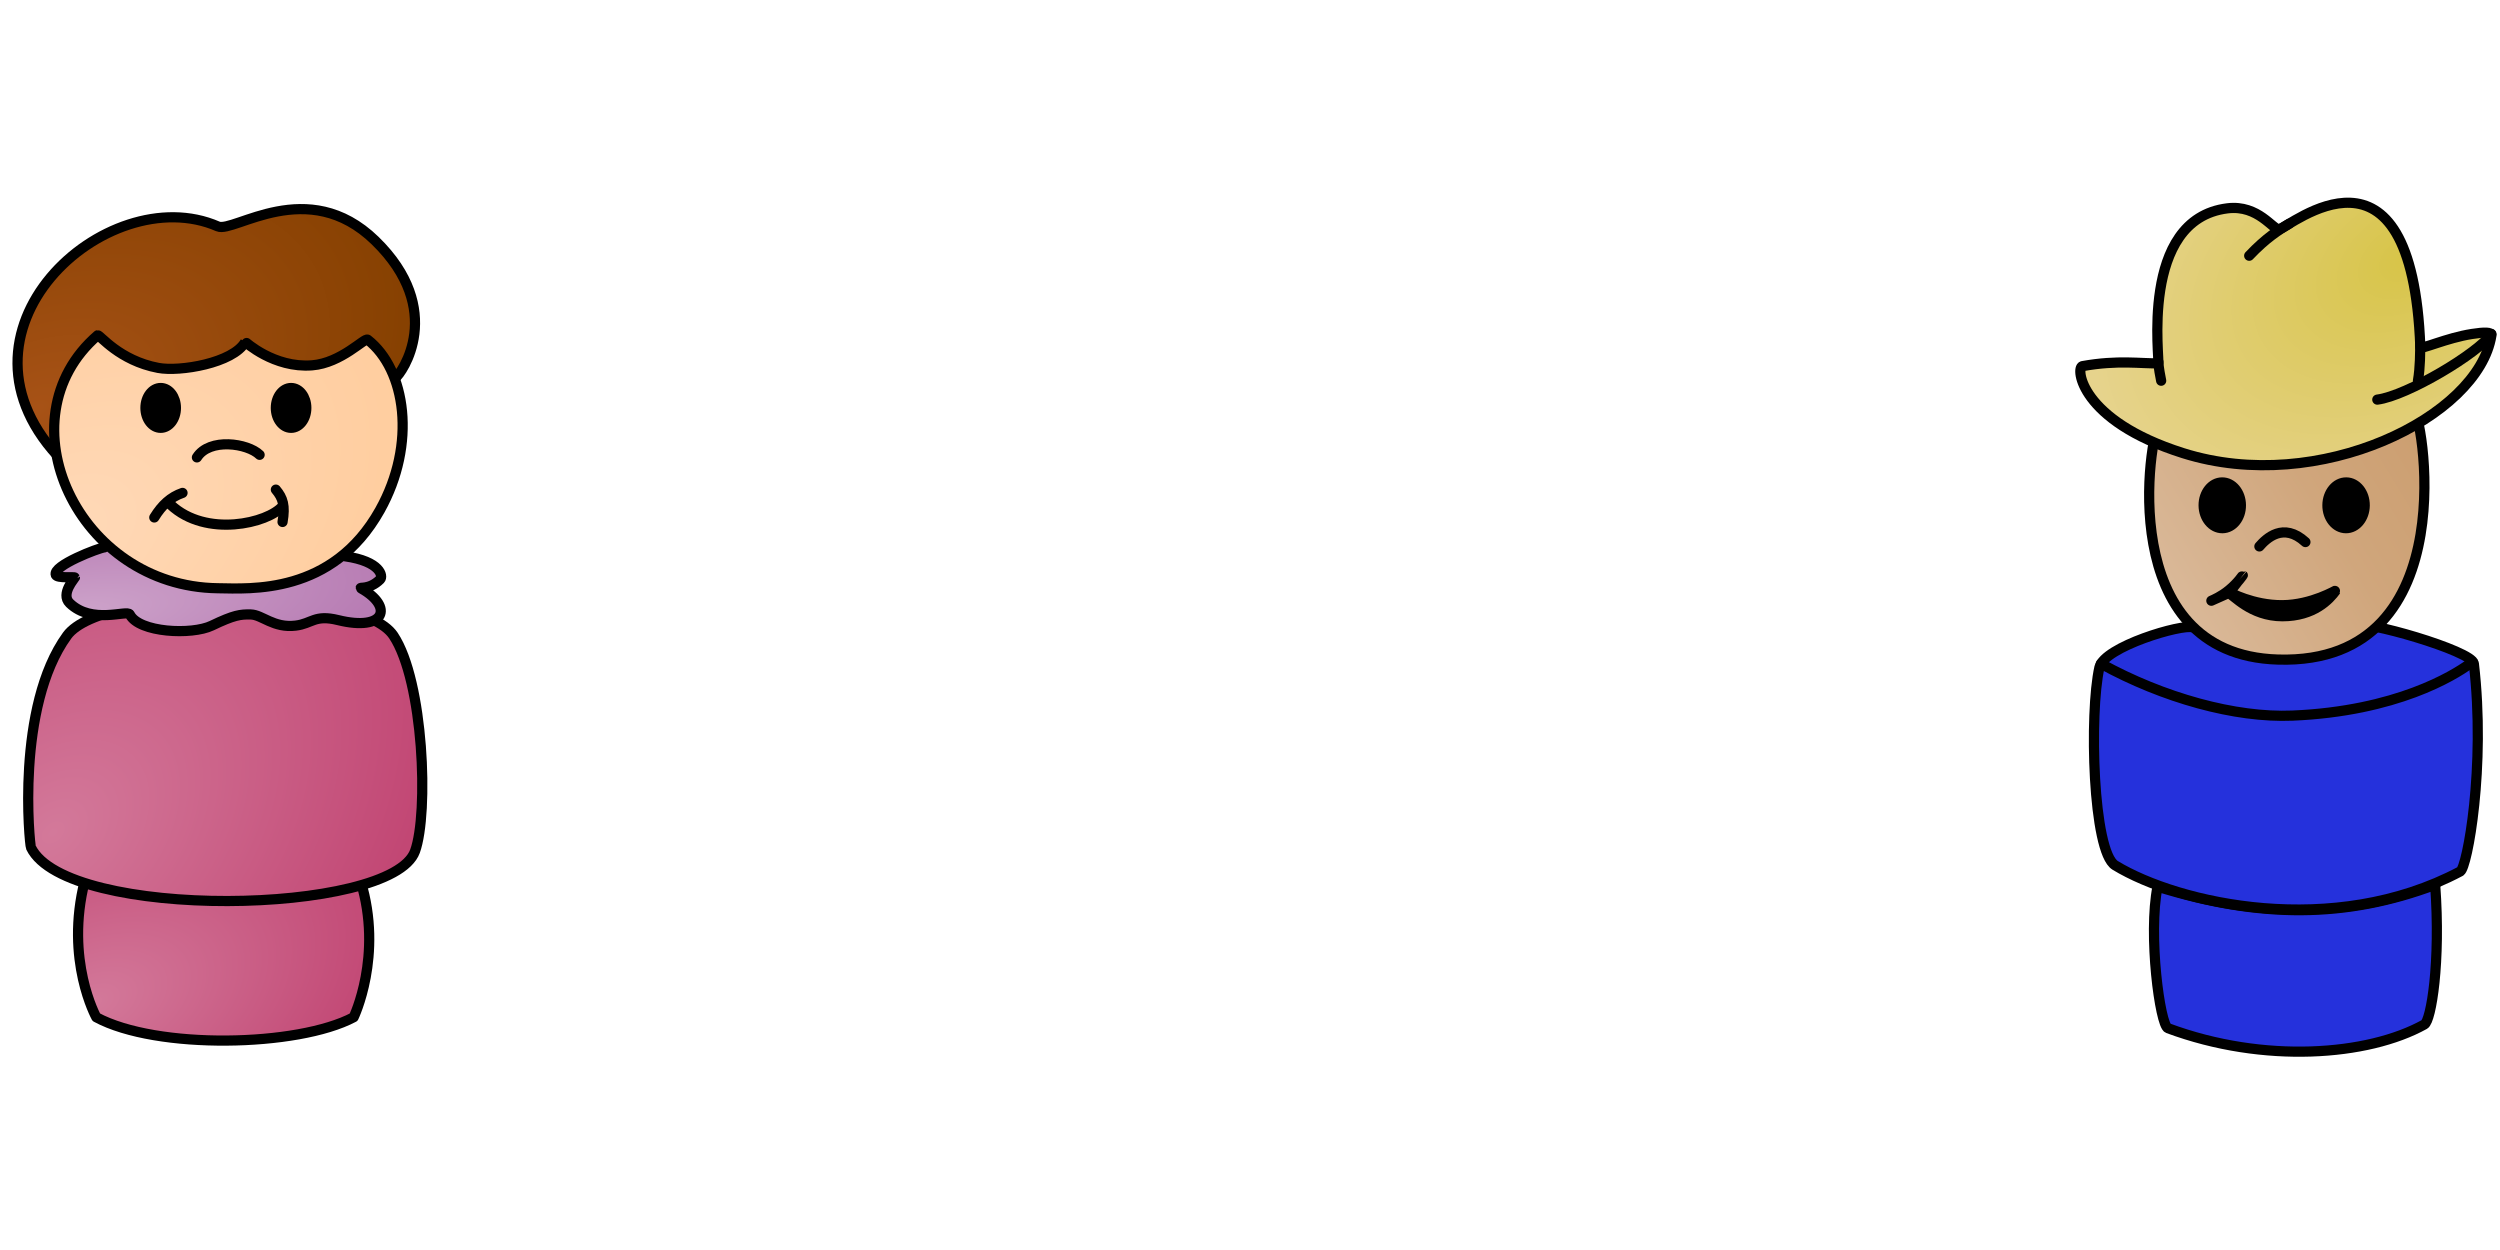
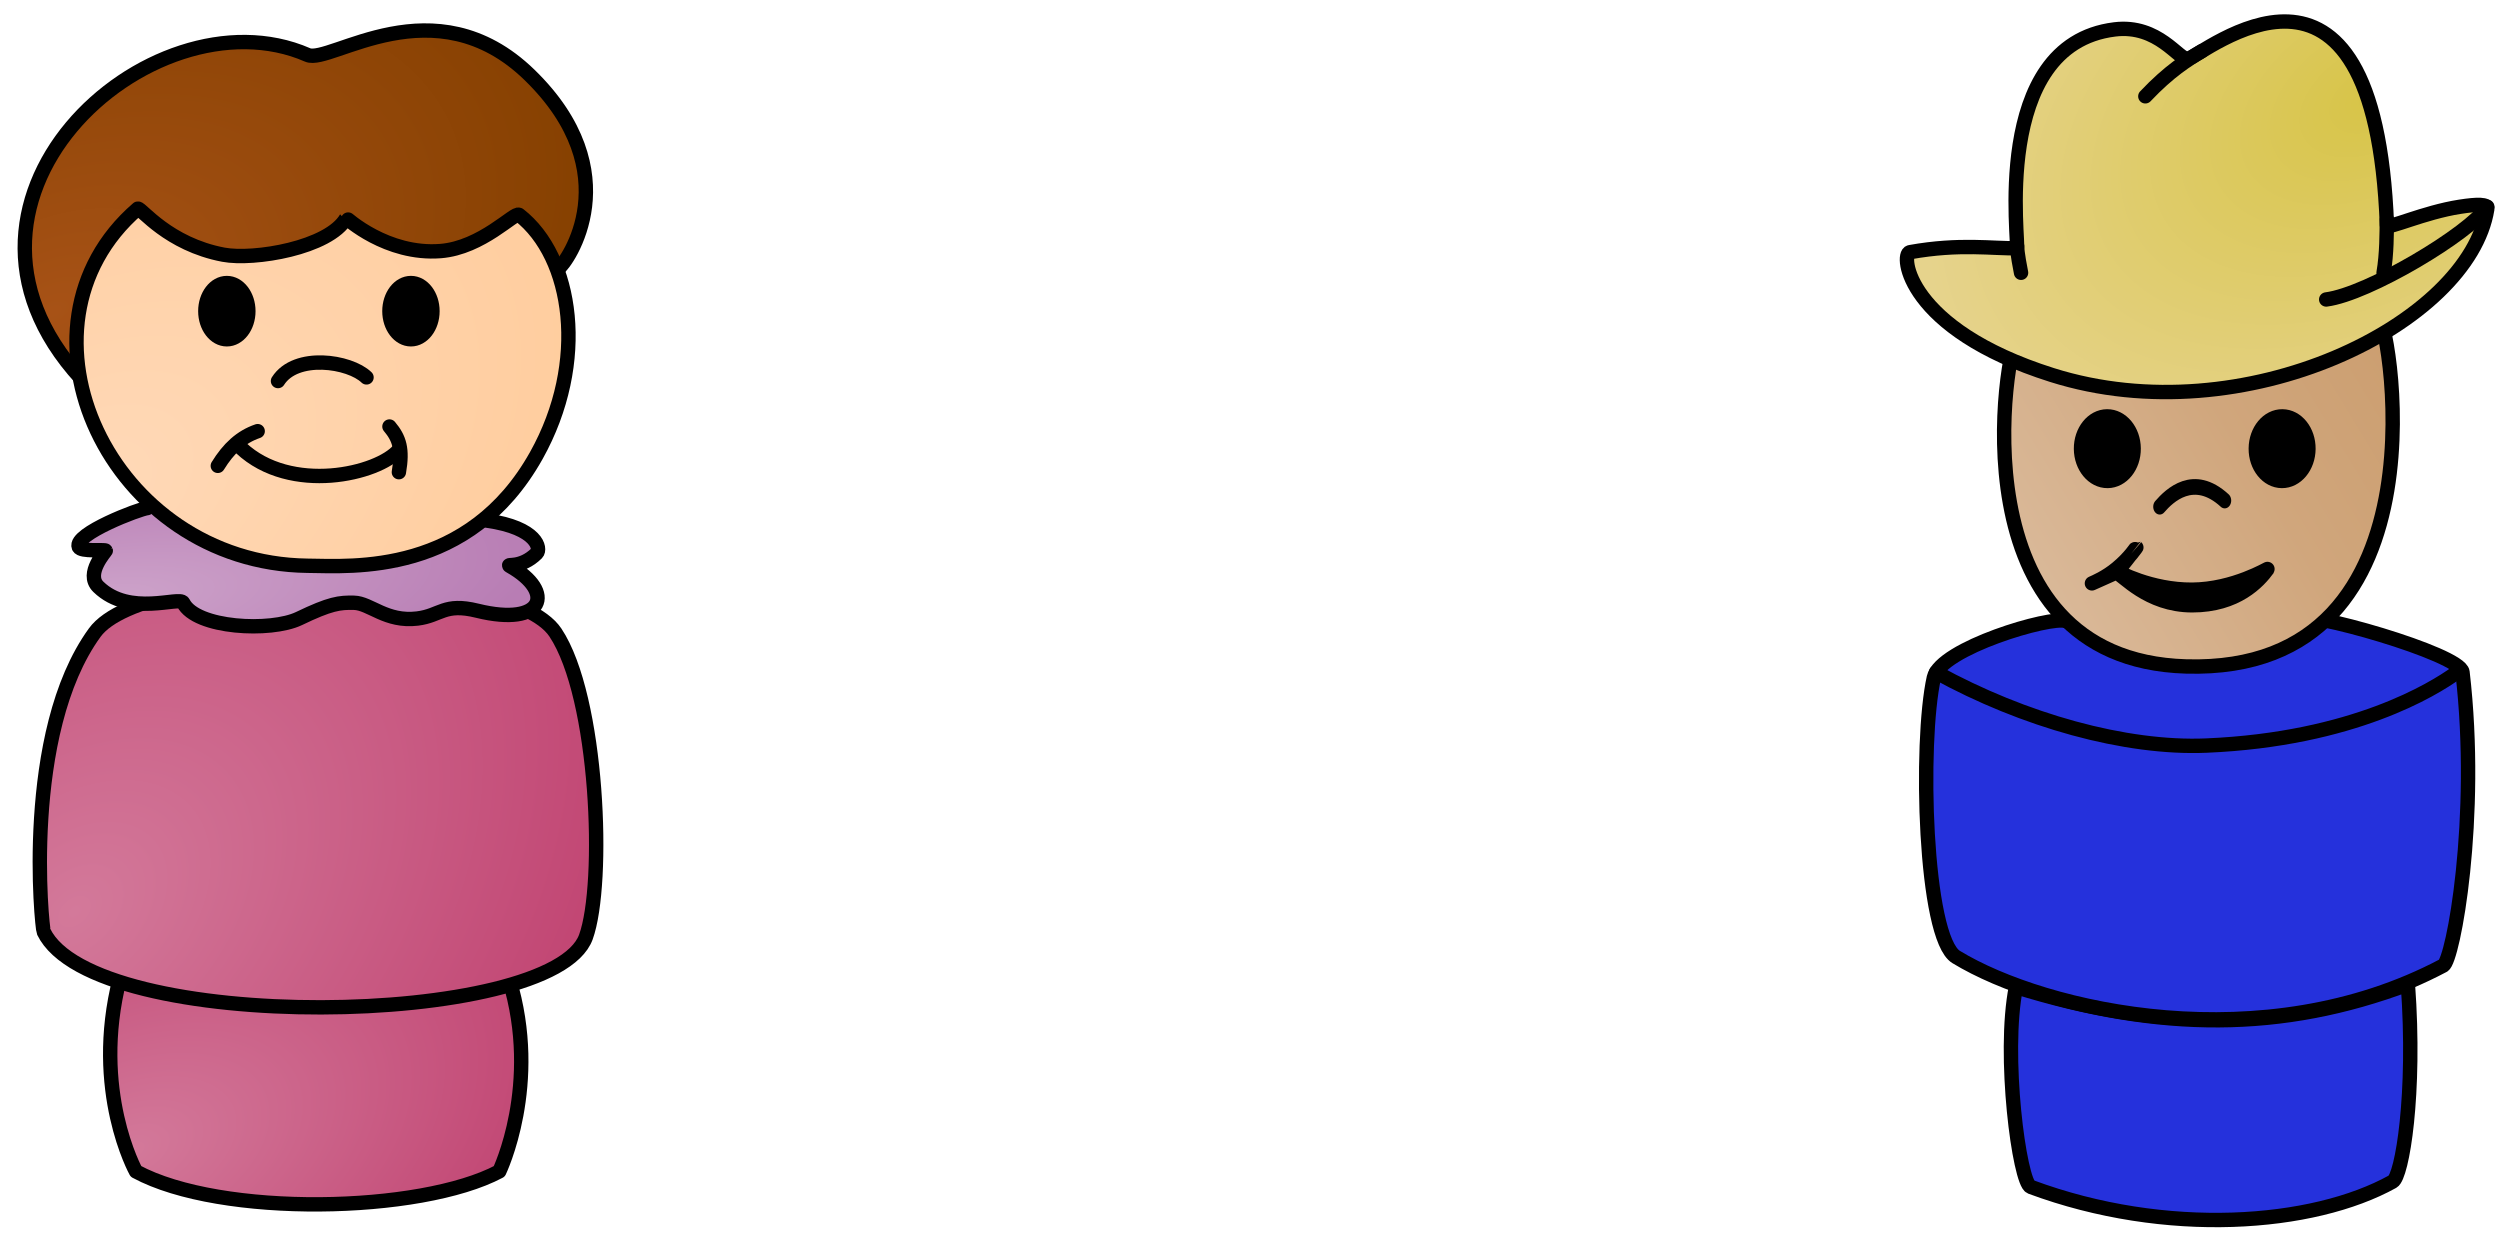
- <svg xmlns="http://www.w3.org/2000/svg" width="100%" height="100%" viewBox="0 0 2400 1200" version="1.1" xml:space="preserve" style="fill-rule:evenodd;clip-rule:evenodd;stroke-linecap:round;stroke-linejoin:round;stroke-miterlimit:1.414;">
-   <g id="Layer1">
-     <g id="Layer11">
-       <path id="Lower Body" d="M346.233,845.943c-90.507,-22.741 -169.441,-23.701 -264.809,-0.401c-19.443,76.248 11.033,131.03 11.033,131.03c57.794,31.219 193.392,28.484 247.057,-0.022c0,0 28.553,-59.099 6.719,-130.607Z" style="fill:url(#_Radial1);stroke-width:9.78px;stroke:#000;" />
-       <path id="Upper Body" d="M377.676,610.132c-32.719,-49.061 -278.685,-47.582 -313.24,0.01c-49.674,68.413 -35.927,200.936 -34.716,203.435c34.128,70.477 346.206,65.453 368.683,3.595c13.232,-36.415 8.487,-163.235 -20.727,-207.04Z" style="fill:url(#_Radial2);stroke-width:9.78px;stroke:#000;" />
-       <path id="Collar" d="M100.162,525.517c-5.06,0.403 -50.149,17.516 -46.59,26.414c1.385,3.464 17.874,1.578 18.35,2.513c0.145,0.286 -14.22,15.677 -5.032,24.592c21.406,20.771 55.34,6.054 57.719,10.841c8.702,17.513 59.543,19.96 78.74,10.721c21.286,-10.244 27.515,-10.943 37.411,-10.721c10.97,0.246 21.848,13.312 43.055,10.721c15.916,-1.944 18.148,-10.883 40.771,-5.3c45.327,11.185 53.458,-12.736 22.233,-30.338c-3.331,-1.878 7.345,2.045 18.195,-8.784c2.753,-2.747 0.837,-17.208 -33.826,-22.147" style="fill:url(#_Radial3);stroke-width:9.78px;stroke:#000;" />
-       <path id="Hair" d="M60.841,443.412c-123.697,-124.234 41.726,-272.68 148.368,-226.038c15.077,6.594 86.233,-49.314 150.887,13.584c68.39,66.533 25.619,127.764 19.411,131.821" style="fill:url(#_Radial4);stroke-width:9.78px;stroke:#000;" />
-       <path id="Face" d="M93.743,321.869c-93.421,80.653 -19.095,241.225 115.344,242.844c30.704,0.37 109.944,6.613 155.613,-74.961c35.603,-63.595 24.893,-135.095 -11.766,-163.662c-2.825,-2.201 -25.22,22.439 -53.379,24.635c-36.596,2.854 -64.048,-22.547 -64.079,-22.494c-11.711,20.446 -62.97,28.855 -83.554,24.961c-37.596,-7.11 -55.9,-31.74 -58.179,-31.323Z" style="fill:url(#_Radial5);stroke-width:9.78px;stroke:#000;" />
-       <path id="Nose" d="M189.043,439.104c12.058,-19.026 48.667,-13.628 60.183,-2.475" style="fill:none;stroke-width:9.78px;stroke:#000;" />
-       <path id="Left Smile" d="M148.117,496.772c7.326,-11.889 15.697,-19.678 27.101,-23.581" style="fill:none;stroke-width:9.78px;stroke:#000;" />
-       <path id="Lower Smile" d="M163.832,484.577c33.967,31.848 93.433,17.83 107.411,1.351" style="fill:none;stroke-width:9.78px;stroke:#000;" />
-       <path id="Right Smile" d="M264.829,470.033c6.782,8.066 9.117,15.331 6.414,31.052" style="fill:none;stroke-width:9.78px;stroke:#000;" />
-       <ellipse cx="154.254" cy="391.594" rx="14.623" ry="19.118" style="fill:#000;stroke-width:9.78px;stroke:#000;" />
-       <ellipse cx="279.438" cy="391.594" rx="14.623" ry="19.118" style="fill:#000;stroke-width:9.78px;stroke:#000;" />
+ <svg xmlns="http://www.w3.org/2000/svg" width="100%" height="100%" viewBox="0 0 850 420" version="1.1" xml:space="preserve" style="fill-rule:evenodd;clip-rule:evenodd;stroke-linecap:round;stroke-linejoin:round;stroke-miterlimit:1.414;">
+   <g id="Layer1" transform="matrix(1,0,0,1,-360,-390)">
+     <g id="alice" transform="matrix(0.34937,0,0,0.34937,360,390.378)">
+       <g id="Layer11" transform="matrix(1,0,0,1,-300,0)">
+         <g id="Lower Body" transform="matrix(1,0,0,1,-6.00184,-5.71544)">
+           <path d="M801.514,957.697C671.984,925.15 559.017,923.777 422.531,957.122C394.705,1066.25 438.322,1144.65 438.322,1144.65C521.034,1189.33 715.094,1185.41 791.898,1144.62C791.898,1144.62 832.761,1060.04 801.514,957.697Z" style="fill:url(#_Radial1);stroke-width:14px;stroke:black;" />
+         </g>
+         <g id="Upper Body" transform="matrix(1,0,0,1,7.98211,-3.0085)">
+           <path d="M832.528,617.508C785.703,547.296 433.689,549.413 384.235,617.523C313.144,715.432 332.819,905.092 334.551,908.67C383.394,1009.53 830.025,1002.34 862.193,913.813C881.129,861.699 874.338,680.201 832.528,617.508Z" style="fill:url(#_Radial2);stroke-width:14px;stroke:black;" />
+         </g>
+         <g id="Collar" transform="matrix(1,0,0,1,-5.73811,0.856199)">
+           <path d="M449.085,492.547C441.844,493.124 377.314,517.616 382.408,530.351C384.39,535.307 407.988,532.608 408.669,533.947C408.876,534.355 388.318,556.383 401.467,569.142C432.102,598.868 480.667,577.805 484.071,584.656C496.526,609.72 569.287,613.222 596.761,600C627.224,585.34 636.139,584.339 650.301,584.656C666.001,585.008 681.57,603.708 711.92,600C734.698,597.217 737.892,584.425 770.269,592.415C835.138,608.422 846.775,574.187 802.088,548.996C797.321,546.309 812.599,551.922 828.128,536.425C832.068,532.493 829.325,511.797 779.718,504.73" style="fill:url(#_Radial3);stroke-width:14px;stroke:black;" />
+         </g>
+         <g id="Hair" transform="matrix(1,0,0,1,-13.2122,5.84119)">
+           <path d="M400.285,370.057C223.256,192.261 460,-20.188 612.621,46.563C634.199,56.001 736.034,-24.012 828.564,66.005C926.439,161.224 865.228,248.853 856.343,254.659" style="fill:url(#_Radial4);stroke-width:14px;stroke:black;" />
+         </g>
+         <g id="Face" transform="matrix(1,0,0,1,-13.2122,5.84119)">
+           <path d="M447.372,196.112C313.674,311.538 420.044,541.34 612.447,543.658C656.389,544.187 769.793,553.122 835.152,436.377C886.105,345.363 870.779,243.037 818.314,202.153C814.271,199.002 782.22,234.267 741.92,237.409C689.545,241.493 650.258,205.141 650.214,205.217C633.453,234.478 560.094,246.512 530.636,240.94C476.83,230.764 450.634,195.514 447.372,196.112Z" style="fill:url(#_Radial5);stroke-width:14px;stroke:black;" />
+         </g>
+         <g id="Nose" transform="matrix(1,0,0,1,-13.2122,5.84119)">
+           <path d="M583.761,363.892C601.018,336.664 653.41,344.389 669.891,360.35" style="fill:none;stroke-width:14px;stroke:black;" />
+         </g>
+         <g id="Left Smile" transform="matrix(1,0,0,1,-13.2122,5.84119)">
+           <path d="M525.19,446.424C535.674,429.409 547.655,418.262 563.975,412.677" style="fill:none;stroke-width:14px;stroke:black;" />
+         </g>
+         <g id="Lower Smile" transform="matrix(1,0,0,1,-13.2122,5.84119)">
+           <path d="M547.68,428.971C596.293,474.55 681.396,454.489 701.401,430.905" style="fill:none;stroke-width:14px;stroke:black;" />
+         </g>
+         <g id="Right Smile" transform="matrix(1,0,0,1,-13.2122,5.84119)">
+           <path d="M692.222,408.156C701.928,419.7 705.27,430.097 701.401,452.596" style="fill:none;stroke-width:14px;stroke:black;" />
+         </g>
+         <g transform="matrix(1,0,0,1,-18.9454,-9.28975)">
+           <ellipse cx="539.705" cy="311.029" rx="20.928" ry="27.361" style="fill:black;stroke-width:14px;stroke:black;" />
+         </g>
+         <g transform="matrix(1,0,0,1,160.212,-9.28975)">
+           <ellipse cx="539.705" cy="311.029" rx="20.928" ry="27.361" style="fill:black;stroke-width:14px;stroke:black;" />
+         </g>
+       </g>
    </g>
-     <g id="Layer12">
-       <path id="Lower Body1" d="M2071.24,851.179c-9.236,46.118 2.352,133.047 10.062,135.912c91.98,34.187 191.765,26.585 246.107,-3.605c6.414,-3.563 15.828,-59.407 10.346,-134.098c-85.773,32.107 -167.909,32.34 -266.515,1.791Z" style="fill:url(#_Radial6);stroke-width:9.78px;stroke-miterlimit:1;stroke:#000;" />
-       <path id="Upper Body1" d="M2105.13,602.317c-10.199,-3.657 -85.244,18.511 -89.689,38.377c-9.847,44.001 -6.462,176.922 15.177,190.087c60.841,37.016 209.088,70.523 331.21,5.805c6.728,-3.566 24.654,-100.444 13.055,-199.581c-1.434,-12.252 -107.19,-42.584 -115.693,-37.005l-154.06,2.317Z" style="fill:url(#_Radial7);stroke-width:9.78px;stroke-miterlimit:1;stroke:#000;" />
-       <path id="Face1" d="M2317.43,395.239c-11.796,15.888 -241.304,6.874 -244.573,10.99c-9.054,11.401 -44.076,222.38 114.115,226.958c184.945,5.352 136.19,-245.669 130.458,-237.948Z" style="fill:url(#_Linear8);stroke-width:9.78px;stroke-miterlimit:1;stroke:#000;" />
-       <path id="Cowboy Hat" d="M1999.15,351.486c-6.583,1.184 -2.571,52.166 96.53,83.502c130.633,41.306 283.731,-34.978 296.055,-112.878c0.554,-3.503 -6.848,-3.334 -18.607,-1.512c-24.574,3.81 -49.499,15.536 -49.608,12.623c-8.168,-216.83 -125.416,-114.865 -135.51,-113.205c-5.89,0.968 -19.896,-23.695 -49.65,-20.022c-85.734,10.581 -64.153,148.697 -66.547,148.769c-15.904,0.481 -38.366,-3.45 -72.663,2.723Z" style="fill:url(#_Radial9);stroke-width:9.78px;stroke-miterlimit:1;stroke:#000;" />
-       <path id="Right Eye" d="M2252.43,463.139c9.875,0.09 17.802,10.003 17.691,22.121c-0.111,12.119 -8.218,21.885 -18.092,21.794c-9.875,-0.09 -17.802,-10.002 -17.691,-22.121c0.111,-12.119 8.218,-21.884 18.092,-21.794Z" style="fill:#000;stroke-width:9.78px;stroke:#000;" />
-       <path id="Left Eye" d="M2133.2,463.139c9.874,-0.08 17.971,9.695 18.068,21.813c0.098,12.119 -7.839,22.023 -17.714,22.102c-9.875,0.08 -17.971,-9.694 -18.069,-21.813c-0.097,-12.119 7.84,-22.022 17.715,-22.102Z" style="fill:#000;stroke-width:9.78px;stroke:#000;" />
-       <path id="Nose1" d="M2169,524.577c6.569,-7.596 23.045,-23.658 44.204,-4.203" style="fill:none;stroke-width:9.78px;stroke-miterlimit:1;stroke:#000;" />
-       <path id="Smile" d="M2122.9,576.692c1.888,-0.831 9.525,-4.025 17.009,-10.231c8.97,-7.439 13.121,-14.25 13.195,-14.193c0.081,0.062 -12.835,16.273 -12.835,16.273c0,0 22.544,12.643 50.804,12.447c28.26,-0.197 51.78,-14.693 51.381,-14.141c-6.121,8.466 -20.988,24.758 -51.381,24.754c-30.393,-0.003 -47.081,-20.8 -51.688,-22.272l-16.485,7.363Z" style="fill:#000;stroke-width:9.78px;stroke:#000;" />
-       <path id="Chest Line" d="M2016.94,637.152c59.633,32.809 128.824,52.156 183.74,49.841c100.115,-4.22 154.942,-38.683 169.564,-49.189" style="fill:none;stroke-width:9.78px;stroke-miterlimit:1;stroke:#000;" />
-       <path d="M2197.67,214.747c-9.689,5.83 -22.145,13.513 -38.442,30.746" style="fill:none;stroke-width:9.78px;stroke:#000;" />
-       <path d="M2391.75,320.598c-12.004,18.087 -80.979,59.42 -109.537,63.04" style="fill:none;stroke-width:9.78px;stroke:#000;" />
-       <path d="M2323.44,329.358c-0.099,8.664 0.038,23.201 -2.206,36.133" style="fill:none;stroke-width:9.78px;stroke:#000;" />
-       <path d="M2072.05,347.424c0,4.64 2.154,15.418 2.667,18.067" style="fill:none;stroke-width:9.78px;stroke:#000;" />
+     <g id="bob" transform="matrix(0.34937,0,0,0.34937,1000.18,390.378)">
+       <g id="Layer12" transform="matrix(1,0,0,1,-300,0)">
+         <g id="Lower Body1" transform="matrix(1,0,0,1,14.7399,3.31559)">
+           <path d="M414.763,956.16C401.544,1022.16 418.129,1146.57 429.162,1150.67C560.8,1199.6 703.607,1188.72 781.379,1145.51C790.558,1140.41 804.031,1060.49 796.185,953.596C673.431,999.545 555.882,999.879 414.763,956.16Z" style="fill:url(#_Radial6);stroke-width:14px;stroke-miterlimit:1;stroke:black;" />
+         </g>
+         <g id="Upper Body1" transform="matrix(1,0,0,1,14.7399,3.31559)">
+           <path d="M463.257,600C448.66,594.767 341.26,626.493 334.898,654.924C320.807,717.896 325.651,908.126 356.619,926.967C443.692,979.942 655.855,1027.9 830.63,935.274C840.26,930.171 865.914,791.525 849.313,649.644C847.262,632.11 695.909,588.7 683.74,596.684L463.257,600Z" style="fill:url(#_Radial7);stroke-width:14px;stroke-miterlimit:1;stroke:black;" />
+         </g>
+         <g id="Face1" transform="matrix(1,0,0,1,0.607137,9.01685)">
+           <path d="M781.219,297.94C764.337,320.678 435.876,307.777 431.198,313.669C418.241,329.985 368.119,631.926 594.514,638.478C859.198,646.138 789.423,286.89 781.219,297.94Z" style="fill:url(#_Linear8);stroke-width:14px;stroke-miterlimit:1;stroke:black;" />
+         </g>
+         <g id="Cowboy Hat" transform="matrix(1,0,0,1,31.1652,8.11235)">
+           <path d="M295.156,236.226C285.734,237.922 291.476,310.885 433.305,355.731C620.259,414.846 839.367,305.673 857.004,194.185C857.797,189.172 847.203,189.413 830.374,192.022C795.205,197.474 759.534,214.255 759.377,210.087C747.688,-100.228 579.888,45.697 565.442,48.073C557.013,49.46 536.969,14.163 494.385,19.419C371.688,34.562 402.573,232.227 399.147,232.33C376.386,233.018 344.24,227.393 295.156,236.226Z" style="fill:url(#_Radial9);stroke-width:14px;stroke-miterlimit:1;stroke:black;" />
+         </g>
+         <g id="Right Eye" transform="matrix(0.999958,0.00914364,-0.00914364,0.999958,211.851,13.3456)">
+           <ellipse cx="480.516" cy="417.834" rx="25.606" ry="31.426" style="fill:black;stroke-width:14px;stroke:black;" />
+         </g>
+         <g id="Left Eye" transform="matrix(0.999967,-0.00806357,0.00806357,0.999967,34.5604,21.61)">
+           <ellipse cx="480.516" cy="417.834" rx="25.606" ry="31.426" style="fill:black;stroke-width:14px;stroke:black;" />
+         </g>
+         <g id="Nose1" transform="matrix(1,0,0,1.20707,21.7584,-88.7653)">
+           <path d="M547.641,481.186C557.042,472.18 580.621,453.136 610.903,476.203" style="fill:none;stroke-width:12.63px;stroke-miterlimit:1;stroke:black;" />
+         </g>
+         <g id="Smile" transform="matrix(1,0,0,1,21.7584,13.208)">
+           <path d="M481.676,553.435C484.379,552.245 495.307,547.674 506.018,538.793C518.856,528.147 524.796,518.4 524.902,518.48C525.019,518.569 506.534,541.77 506.534,541.77C506.534,541.77 538.797,559.864 579.242,559.582C619.686,559.301 653.347,538.555 652.776,539.346C644.016,551.461 622.739,574.777 579.242,574.772C535.744,574.768 511.862,545.003 505.268,542.897L481.676,553.435Z" style="fill:black;stroke-width:14px;stroke:black;" />
+         </g>
+         <g id="Chest Line" transform="matrix(1,0,0,1,14.7399,3.31559)">
+           <path d="M337.041,649.855C422.385,696.809 521.407,724.498 600,721.185C743.28,715.145 821.746,665.823 842.671,650.788" style="fill:none;stroke-width:14px;stroke-miterlimit:1;stroke:black;" />
+         </g>
+         <g transform="matrix(1,0,0,1,31.1652,8.11235)">
+           <path d="M579.272,40.533C565.406,48.877 547.579,59.873 524.256,84.535" style="fill:none;stroke-width:14px;stroke:black;" />
+         </g>
+         <g transform="matrix(1,0,0,1,31.1652,8.11235)">
+           <path d="M857.021,192.022C839.843,217.907 741.128,277.061 700.258,282.241" style="fill:none;stroke-width:14px;stroke:black;" />
+         </g>
+         <g transform="matrix(1,0,0,1,31.1652,8.11235)">
+           <path d="M759.265,204.558C759.123,216.959 759.319,237.762 756.107,256.27" style="fill:none;stroke-width:14px;stroke:black;" />
+         </g>
+         <g transform="matrix(1,0,0,1,31.1652,8.11235)">
+           <path d="M399.486,230.414C399.486,237.055 402.57,252.479 403.303,256.27" style="fill:none;stroke-width:14px;stroke:black;" />
+         </g>
+       </g>
    </g>
  </g>
  <defs>
-     <radialGradient id="_Radial1" cx="0" cy="0" r="1" gradientUnits="userSpaceOnUse" gradientTransform="matrix(275.317,-117.702,69.5424,162.667,89.6387,962.057)">
-       <stop offset="0%" style="stop-color:#d3799a;stop-opacity:1" />
-       <stop offset="100%" style="stop-color:#c24774;stop-opacity:1" />
+     <radialGradient id="_Radial1" cx="0" cy="0" r="1" gradientUnits="userSpaceOnUse" gradientTransform="matrix(394.02,-168.449,99.5256,232.801,434.288,1123.87)">
+       <stop offset="0%" style="stop-color:rgb(211,121,154);stop-opacity:1" />
+       <stop offset="100%" style="stop-color:rgb(194,71,116);stop-opacity:1" />
    </radialGradient>
-     <radialGradient id="_Radial2" cx="0" cy="0" r="1" gradientUnits="userSpaceOnUse" gradientTransform="matrix(358.074,-209.623,90.4458,289.704,50.9833,799.844)">
-       <stop offset="0%" style="stop-color:#d3799a;stop-opacity:1" />
-       <stop offset="100%" style="stop-color:#c24774;stop-opacity:1" />
+     <radialGradient id="_Radial2" cx="0" cy="0" r="1" gradientUnits="userSpaceOnUse" gradientTransform="matrix(512.457,-300.001,129.442,414.61,364.983,889.015)">
+       <stop offset="0%" style="stop-color:rgb(211,121,154);stop-opacity:1" />
+       <stop offset="100%" style="stop-color:rgb(194,71,116);stop-opacity:1" />
    </radialGradient>
-     <radialGradient id="_Radial3" cx="0" cy="0" r="1" gradientUnits="userSpaceOnUse" gradientTransform="matrix(285.741,-53.5556,72.1753,74.0153,72.1754,587.77)">
-       <stop offset="0%" style="stop-color:#cda3ca;stop-opacity:1" />
-       <stop offset="100%" style="stop-color:#b87db4;stop-opacity:1" />
+     <radialGradient id="_Radial3" cx="0" cy="0" r="1" gradientUnits="userSpaceOnUse" gradientTransform="matrix(408.938,-76.646,103.294,105.927,409.032,581.641)">
+       <stop offset="0%" style="stop-color:rgb(205,163,202);stop-opacity:1" />
+       <stop offset="100%" style="stop-color:rgb(184,125,180);stop-opacity:1" />
    </radialGradient>
-     <radialGradient id="_Radial4" cx="0" cy="0" r="1" gradientUnits="userSpaceOnUse" gradientTransform="matrix(361.715,-164.455,91.3657,227.281,36.6879,391.914)">
-       <stop offset="0%" style="stop-color:#a75216;stop-opacity:1" />
-       <stop offset="100%" style="stop-color:#854000;stop-opacity:1" />
+     <radialGradient id="_Radial4" cx="0" cy="0" r="1" gradientUnits="userSpaceOnUse" gradientTransform="matrix(517.669,-235.359,130.758,325.273,365.718,296.357)">
+       <stop offset="0%" style="stop-color:rgb(167,82,22);stop-opacity:1" />
+       <stop offset="100%" style="stop-color:rgb(133,64,0);stop-opacity:1" />
    </radialGradient>
-     <radialGradient id="_Radial5" cx="0" cy="0" r="1" gradientUnits="userSpaceOnUse" gradientTransform="matrix(325.72,-165.038,82.2737,228.087,60.8409,513.706)">
-       <stop offset="0%" style="stop-color:#ffd9b8;stop-opacity:1" />
-       <stop offset="100%" style="stop-color:#ffcd9e;stop-opacity:1" />
+     <radialGradient id="_Radial5" cx="0" cy="0" r="1" gradientUnits="userSpaceOnUse" gradientTransform="matrix(466.155,-236.194,117.746,326.426,400.285,470.658)">
+       <stop offset="0%" style="stop-color:rgb(255,217,184);stop-opacity:1" />
+       <stop offset="100%" style="stop-color:rgb(255,205,158);stop-opacity:1" />
    </radialGradient>
-     <radialGradient id="_Radial6" cx="0" cy="0" r="1" gradientUnits="userSpaceOnUse" gradientTransform="matrix(239.851,-225.615,182.068,123.751,2285.12,914.321)">
-       <stop offset="0%" style="stop-color:#2531dc;stop-opacity:1" />
+     <radialGradient id="_Radial6" cx="0" cy="0" r="1" gradientUnits="userSpaceOnUse" gradientTransform="matrix(343.263,-322.889,260.567,177.106,720.844,1046.52)">
+       <stop offset="0%" style="stop-color:rgb(37,49,220);stop-opacity:1" />
    </radialGradient>
-     <radialGradient id="_Radial7" cx="0" cy="0" r="1" gradientUnits="userSpaceOnUse" gradientTransform="matrix(391.228,-244.485,181.68,290.727,2308.34,711.954)">
-       <stop offset="0%" style="stop-color:#2531dc;stop-opacity:1" />
+     <radialGradient id="_Radial7" cx="0" cy="0" r="1" gradientUnits="userSpaceOnUse" gradientTransform="matrix(559.906,-349.895,260.012,416.073,754.079,756.908)">
+       <stop offset="0%" style="stop-color:rgb(37,49,220);stop-opacity:1" />
    </radialGradient>
-     <linearGradient id="_Linear8" x1="0" y1="0" x2="1" y2="0" gradientUnits="userSpaceOnUse" gradientTransform="matrix(285.684,-174.011,174.011,285.684,2057.95,568.813)">
-       <stop offset="0%" style="stop-color:#dbbb9c;stop-opacity:1" />
-       <stop offset="56%" style="stop-color:#d0a67c;stop-opacity:1" />
-       <stop offset="100%" style="stop-color:#cb9d6e;stop-opacity:1" />
+     <linearGradient id="_Linear8" x1="0" y1="0" x2="1" y2="0" gradientUnits="userSpaceOnUse" gradientTransform="matrix(408.857,-249.036,249.036,408.857,409.875,546.35)">
+       <stop offset="0%" style="stop-color:rgb(219,187,156);stop-opacity:1" />
+       <stop offset="56%" style="stop-color:rgb(208,166,124);stop-opacity:1" />
+       <stop offset="100%" style="stop-color:rgb(203,157,110);stop-opacity:1" />
    </linearGradient>
-     <radialGradient id="_Radial9" cx="0" cy="0" r="1" gradientUnits="userSpaceOnUse" gradientTransform="matrix(-286.775,161.379,-102.49,-182.127,2314.6,246.74)">
-       <stop offset="0%" style="stop-color:#d7c447;stop-opacity:1" />
-       <stop offset="100%" style="stop-color:#e6d38c;stop-opacity:1" />
+     <radialGradient id="_Radial9" cx="0" cy="0" r="1" gradientUnits="userSpaceOnUse" gradientTransform="matrix(-410.417,230.957,-146.678,-260.651,746.616,86.3205)">
+       <stop offset="0%" style="stop-color:rgb(215,196,71);stop-opacity:1" />
+       <stop offset="100%" style="stop-color:rgb(230,211,140);stop-opacity:1" />
    </radialGradient>
  </defs>
</svg>
